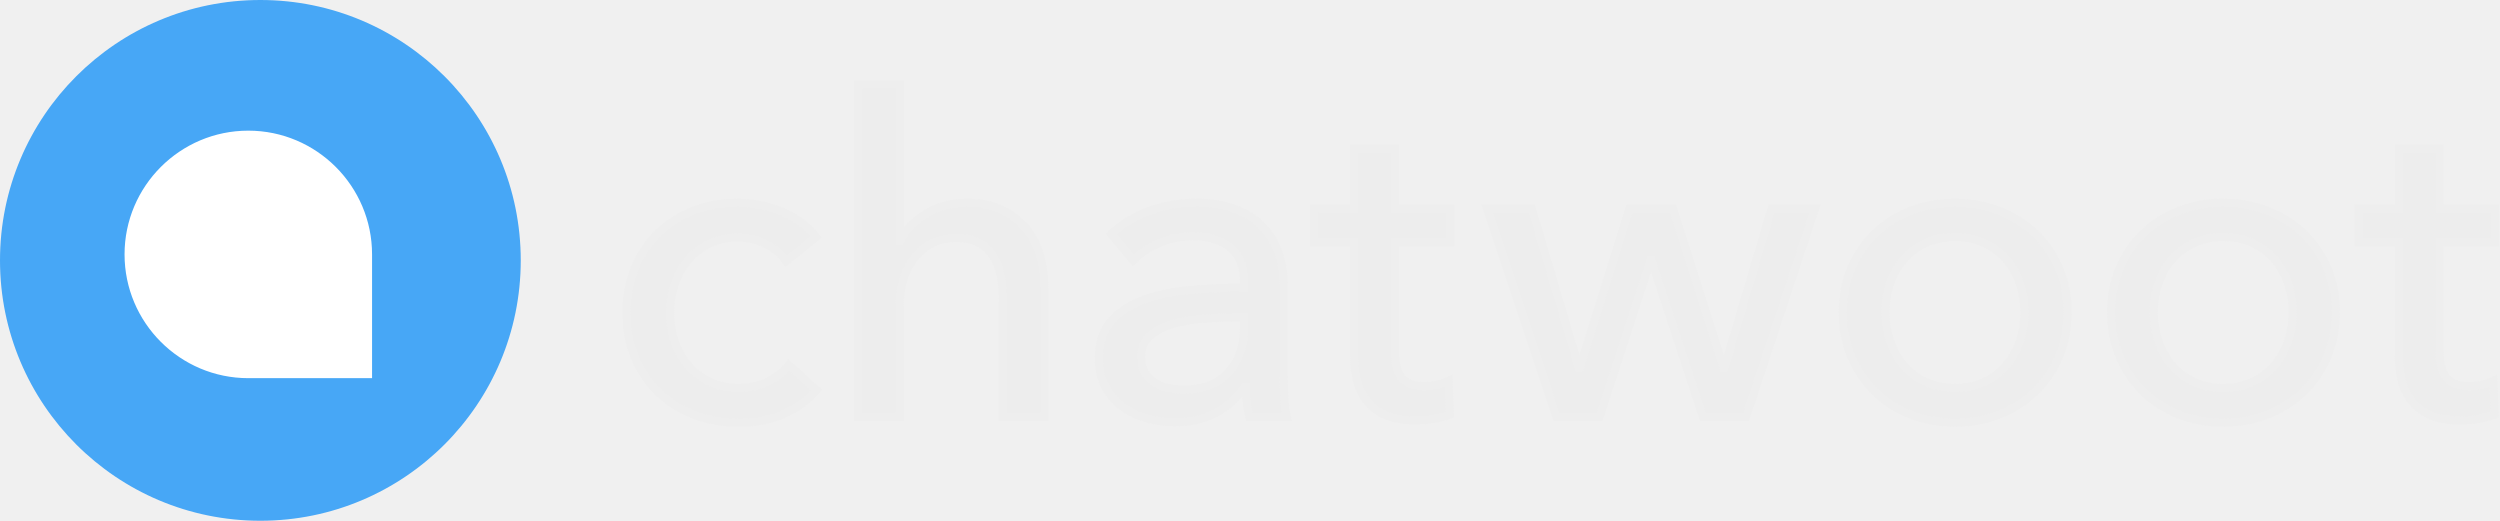
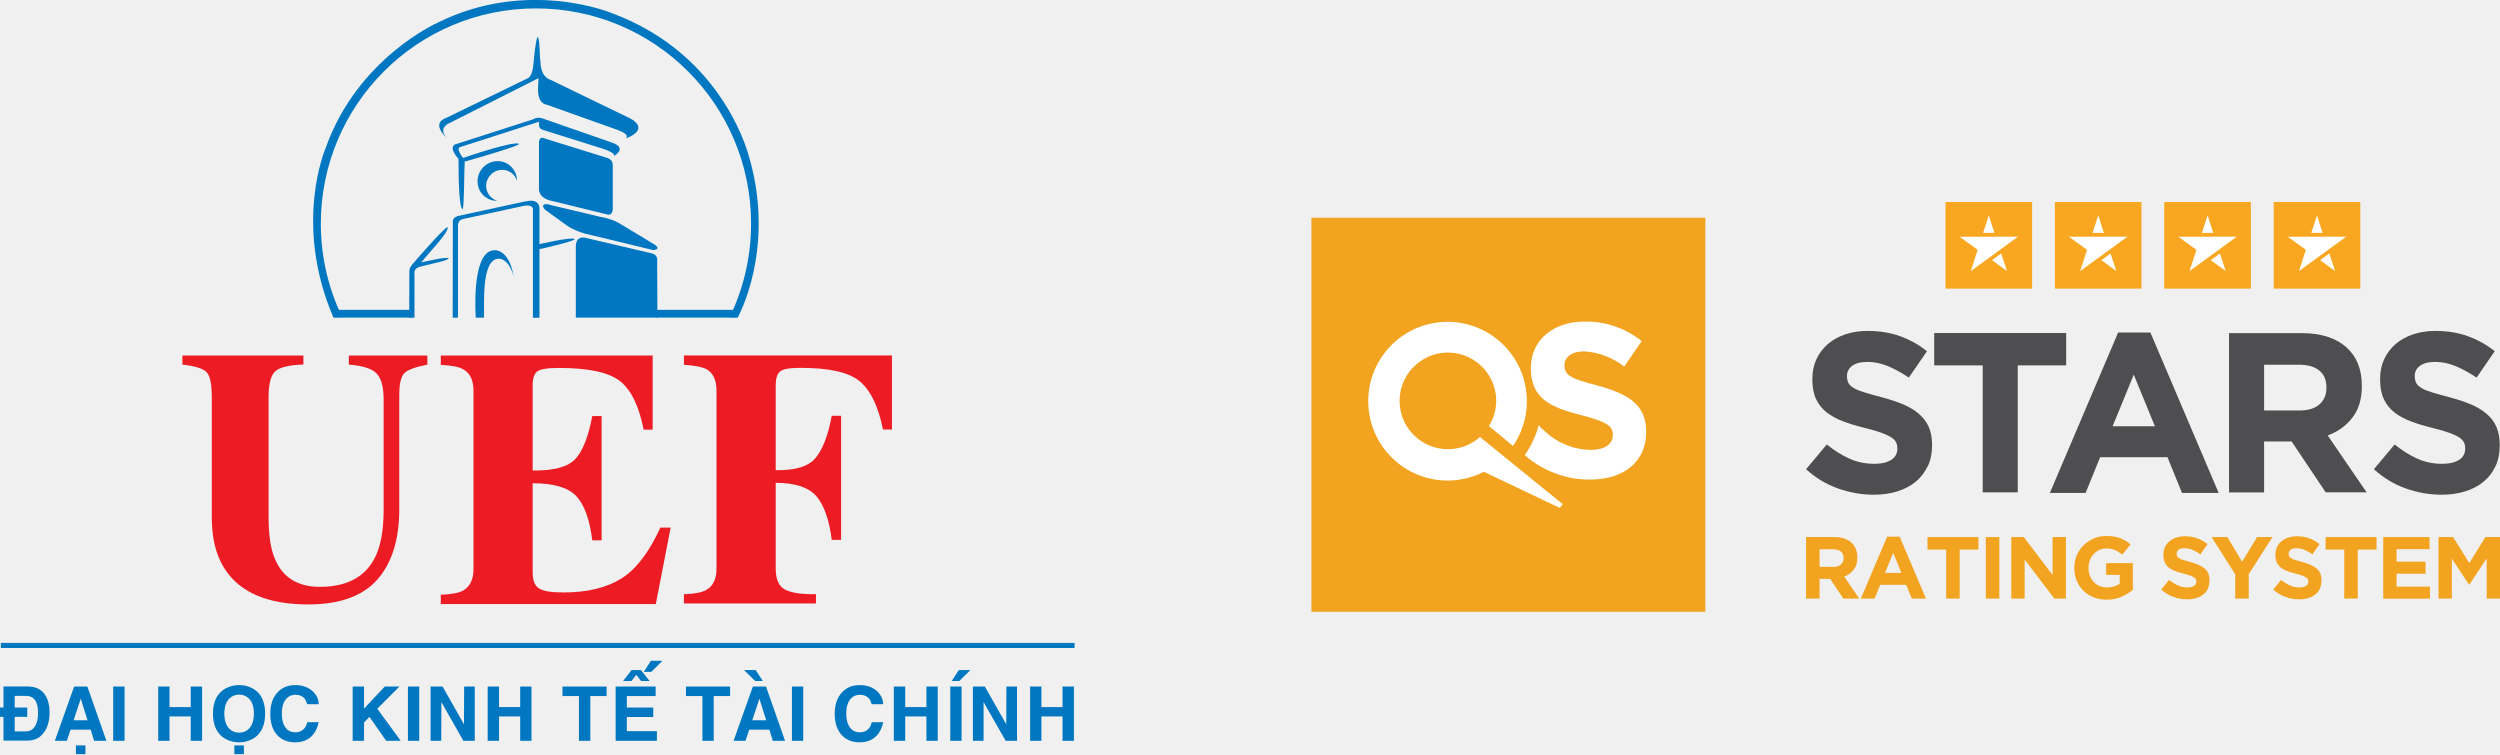
- <svg xmlns="http://www.w3.org/2000/svg" width="2458px" height="512px" viewBox="0 0 2458 512" version="1.1">
-   <g id="Page-1" stroke="none" stroke-width="1" fill="none" fill-rule="evenodd">
-     <g id="logo" fill-rule="nonzero">
-       <g id="woot-log">
-         <circle id="Oval" fill="#47A7F6" cx="256" cy="256" r="256" />
-         <path d="M362.808,368.808 L244.123,368.808 C178.699,368.808 125.457,315.562 125.457,250.122 C125.457,184.703 178.699,131.457 244.124,131.457 C309.565,131.457 362.808,184.703 362.808,250.122 L362.808,368.808 Z" id="Fill-1" stroke="#FFFFFF" stroke-width="6" fill="#FFFFFF" />
+ <svg xmlns="http://www.w3.org/2000/svg" id="Layer_2" data-name="Layer 2" viewBox="0 0 294.41 88.8">
+   <defs>
+     <style>
+       .cls-1 {
+         fill: #0077c0;
+       }
+ 
+       .cls-1, .cls-2, .cls-3, .cls-4, .cls-5, .cls-6 {
+         stroke-width: 0px;
+       }
+ 
+       .cls-2 {
+         fill: #ed1c24;
+       }
+ 
+       .cls-3 {
+         fill: #f2a31f;
+       }
+ 
+       .cls-4 {
+         fill: #f9a620;
+       }
+ 
+       .cls-5 {
+         fill: #fff;
+       }
+ 
+       .cls-6 {
+         fill: #4e4e50;
+       }
+     </style>
+   </defs>
+   <g id="Layer_1-2" data-name="Layer 1">
+     <g>
+       <g>
+         <g>
+           <path class="cls-2" d="M35.73,41.86v1.07c-1.64.05-2.72.3-3.27.76-.55.44-.83,1.48-.83,3.09v14.11c0,2.15.25,3.8.76,4.96.92,2.17,2.68,3.26,5.28,3.26,3.23,0,5.42-1.2,6.56-3.6.63-1.32.95-3.16.95-5.54v-12.88c0-1.51-.28-2.55-.84-3.12-.55-.56-1.64-.91-3.26-1.03v-1.07h9.25v1.07c-1.34.26-2.23.58-2.66.95-.43.39-.65,1.25-.65,2.61v13.47c0,3.58-.87,6.34-2.59,8.29-1.73,1.95-4.44,2.92-8.14,2.92-4.84,0-8.15-1.45-9.93-4.35-.95-1.53-1.42-3.52-1.42-5.94v-14.1c0-1.58-.21-2.58-.64-2.99-.41-.41-1.36-.7-2.82-.86v-1.07h14.23Z" />
+           <path class="cls-2" d="M51.91,71.14v-1.1c1.24-.05,2.12-.21,2.64-.5.8-.46,1.21-1.3,1.21-2.54v-20.99c0-1.26-.42-2.11-1.25-2.54-.48-.27-1.35-.44-2.6-.5v-1.1h24.95v8.73h-1.06c-.55-2.79-1.48-4.7-2.8-5.73-1.32-1.03-3.72-1.54-7.21-1.54-1.32,0-2.16.14-2.52.41-.36.28-.54.82-.54,1.65v10.02c2.47.03,4.14-.42,5.01-1.34.88-.93,1.54-2.62,2.01-5.07h1.1v14.63h-1.1c-.31-2.47-.94-4.2-1.89-5.21-.95-1.01-2.66-1.51-5.13-1.51v10.49c0,.92.23,1.55.71,1.87.48.34,1.44.5,2.91.5,2.76,0,5.01-.53,6.77-1.61,1.75-1.07,3.3-3.08,4.65-6.03h1.21l-1.75,9.01h-25.31Z" />
+           <path class="cls-2" d="M80.54,69.98c1.24-.04,2.11-.2,2.64-.51.8-.45,1.2-1.29,1.2-2.53v-20.92c0-1.26-.4-2.1-1.18-2.54-.48-.26-1.36-.44-2.66-.52v-1.1h24.5v8.72h-1.06c-.53-2.69-1.44-4.57-2.7-5.65-1.27-1.08-3.6-1.61-7.01-1.61-1.27,0-2.07.14-2.41.43-.34.29-.51.83-.51,1.61v10.01c2.34.04,3.91-.45,4.73-1.48.83-1.03,1.45-2.67,1.87-4.92h1.1v14.61h-1.1c-.29-2.34-.89-4.04-1.78-5.11-.9-1.06-2.51-1.61-4.82-1.61v10.07c0,1.33.39,2.18,1.17,2.54.78.37,1.97.53,3.57.5v1.1h-15.55v-1.1Z" />
+         </g>
+         <g>
+           <path class="cls-1" d="M.41,84.42h-.41v-1.1h.41v-2.48h2.83c.96,0,1.67.35,2.11,1.06.32.52.49,1.19.49,1.98,0,.86-.17,1.59-.53,2.18-.47.78-1.18,1.16-2.12,1.16H.41v-2.82ZM1.73,81.95v1.37h1.48v1.1h-1.48v1.71h1.3c.5,0,.88-.22,1.14-.68.21-.38.31-.86.31-1.48,0-.82-.17-1.39-.52-1.71-.22-.21-.54-.31-.94-.31h-1.28Z" />
+           <path class="cls-1" d="M8.31,85.93l-.44,1.31h-1.41l2.27-6.39h1.56l2.24,6.39h-1.45l-.4-1.31h-2.37ZM8.67,84.82h1.64l-.8-2.54-.84,2.54ZM10.06,87.78v1.03h-1.12v-1.03h1.12Z" />
+           <path class="cls-1" d="M14.67,80.85v6.39h-1.34v-6.39h1.34Z" />
+           <path class="cls-1" d="M22.46,84.37h-2.5v2.87h-1.33v-6.39h1.33v2.42h2.5v-2.42h1.34v6.39h-1.34v-2.87Z" />
+           <path class="cls-1" d="M25.08,84.03c0-.91.21-1.64.61-2.19.32-.45.75-.76,1.29-.95.39-.15.79-.21,1.19-.21s.79.06,1.16.2c.55.21.98.52,1.29.95.4.56.6,1.29.6,2.21s-.2,1.65-.6,2.21c-.31.44-.75.76-1.29.96-.38.14-.77.21-1.16.21s-.8-.07-1.18-.2c-.54-.2-.98-.52-1.29-.95-.41-.57-.62-1.31-.62-2.23ZM26.42,84.03c0,.81.2,1.41.6,1.8.3.3.69.45,1.15.45s.82-.15,1.13-.45c.39-.39.6-.99.6-1.8s-.2-1.39-.6-1.78c-.31-.3-.68-.45-1.13-.45s-.83.15-1.15.45c-.4.39-.6.99-.6,1.78ZM28.72,87.78v1.03h-1.12v-1.03h1.12Z" />
+           <path class="cls-1" d="M37.52,82.93h-1.34c-.09-.31-.2-.54-.33-.69-.25-.28-.6-.42-1.08-.42-.41,0-.75.15-1.03.44-.37.39-.55.99-.55,1.81,0,.62.12,1.13.36,1.51.28.44.69.66,1.22.66.37,0,.68-.1.92-.31.25-.2.41-.5.49-.88h1.34c-.14.72-.44,1.29-.88,1.7-.49.45-1.13.67-1.9.67-.87,0-1.57-.29-2.09-.85-.55-.6-.82-1.44-.82-2.51s.28-1.92.86-2.53c.53-.57,1.23-.85,2.08-.85s1.57.25,2.1.77c.44.44.66.93.66,1.49Z" />
+           <path class="cls-1" d="M42.87,85.06v2.18h-1.34v-6.39h1.34v2.6l2.44-2.6h1.73l-2.61,2.61,2.76,3.78h-1.71l-1.97-2.82-.62.64Z" />
+           <path class="cls-1" d="M49.37,80.85v6.39h-1.33v-6.39h1.33Z" />
+           <path class="cls-1" d="M54.66,80.85h1.25v6.39h-1.34l-2.59-4.56-.02,4.56h-1.25v-6.39h1.41l2.52,4.45.02-4.45Z" />
+           <path class="cls-1" d="M61.26,84.37h-2.49v2.87h-1.34v-6.39h1.34v2.42h2.49v-2.42h1.33v6.39h-1.33v-2.87Z" />
+           <path class="cls-1" d="M69.52,81.97v5.27h-1.34v-5.27h-1.94v-1.12h5.2v1.12h-1.92Z" />
+           <path class="cls-1" d="M77.21,80.85v1.12h-3.39v1.35h3.11v1.12h-3.11v1.66h3.54v1.14h-4.86v-6.39h4.7ZM75.48,78.91l1.02,1.29h-1l-.57-.73-.57.73h-.99l1.01-1.29h1.1ZM78.01,77.82l-1.31,1.3h-.89l.84-1.3h1.36Z" />
+           <path class="cls-1" d="M84.05,81.97v5.27h-1.33v-5.27h-1.94v-1.12h5.2v1.12h-1.92Z" />
+           <path class="cls-1" d="M88.23,85.93l-.44,1.31h-1.4l2.27-6.39h1.55l2.24,6.39h-1.44l-.41-1.31h-2.37ZM88.94,80.2l-1.32-1.29h1.37l.84,1.29h-.89ZM88.59,84.82h1.64l-.8-2.54-.84,2.54Z" />
+           <path class="cls-1" d="M94.59,80.85v6.39h-1.33v-6.39h1.33Z" />
+           <path class="cls-1" d="M104,82.93h-1.34c-.09-.31-.2-.54-.33-.69-.25-.28-.61-.42-1.08-.42-.42,0-.76.15-1.04.44-.37.39-.55.99-.55,1.81,0,.62.12,1.13.37,1.51.28.44.69.66,1.22.66.37,0,.67-.1.92-.31.25-.2.41-.5.49-.88h1.34c-.14.72-.44,1.29-.88,1.7-.49.45-1.12.67-1.9.67-.86,0-1.57-.29-2.09-.85-.55-.6-.83-1.44-.83-2.51s.29-1.92.86-2.53c.53-.57,1.23-.85,2.08-.85s1.58.25,2.1.77c.44.44.66.93.66,1.49Z" />
+           <path class="cls-1" d="M109.1,84.37h-2.5v2.87h-1.34v-6.39h1.34v2.42h2.5v-2.42h1.33v6.39h-1.33v-2.87Z" />
+           <path class="cls-1" d="M113.24,80.85v6.39h-1.33v-6.39h1.33ZM114.28,78.91l-1.32,1.29h-.88l.83-1.29h1.37Z" />
+           <path class="cls-1" d="M118.52,80.85h1.25v6.39h-1.34l-2.6-4.56v4.56h-1.26v-6.39h1.41l2.52,4.45.02-4.45Z" />
+           <path class="cls-1" d="M125.13,84.37h-2.49v2.87h-1.33v-6.39h1.33v2.42h2.49v-2.42h1.34v6.39h-1.34v-2.87Z" />
+         </g>
+         <rect class="cls-1" x=".1" y="75.71" width="126.44" height=".6" />
+         <g>
+           <rect class="cls-1" x="39.28" y="36.49" width="9.25" height=".91" />
+           <rect class="cls-1" x="77.27" y="36.49" width="9.61" height=".91" />
+           <g>
+             <path class="cls-1" d="M63.47,16.89s-.07-.96.71-.57l7.43,2.31s.56.2.55.79v5.22s0,.65-.51.65l-6.75-1.65s-1.5-.24-1.43-1.5v-5.24Z" />
+             <path class="cls-1" d="M57.27,22.2c-.16-1.02.53-1.99,1.55-2.17.92-.17,1.78.38,2.05,1.24,0-.12,0-.24-.02-.36-.2-1.27-1.39-2.13-2.65-1.9-1.27.22-2.14,1.44-1.93,2.71.17,1.15,1.16,1.95,2.29,1.93-.65-.2-1.16-.74-1.28-1.46Z" />
+             <path class="cls-1" d="M52.6,16.22s-1.97-1.69,0-2.36l9.52-4.63s.59-.12.7-1.72c0,0,.58-6.55.77-.74l.07.64s-.04,1.61,1.21,2.01l9.35,4.53s2.49,1.19-.54,2.37c0,0,.69-.43-.98-1.03l-8.37-2.98s-1.1-.04-.96-2.13l.05-.98-10.68,5.39s-1.13.58-.14,1.62Z" />
+             <path class="cls-1" d="M53.74,16.96l9.08-2.92s.44-.39,1.34,0l8.01,2.79s1.76.56.09,1.57c0,0,.51-.33-1.4-.93l-6.92-2.17s-.48-.13-.46-.56v-.41l-9.29,2.99s-.67.03.51,1.5c0,0-.29,4.77-.2,5.81l-.49-5.91s-1.36-1.42-.28-1.77Z" />
+             <path class="cls-1" d="M54.41,18.64s6.14-2.12,6.71-1.69c0,0,.65.07-6.41,2.09l-.3-.4Z" />
+             <path class="cls-1" d="M63.14,28.84s4.18-1,4.54-.68c0,0,.28.2-4.54,1.27v-.59Z" />
+             <path class="cls-1" d="M54.01,18.72s-.08,5.9.49,5.91c0,0,.14.09.21-5.59l-.7-.32Z" />
+             <path class="cls-1" d="M61.88,23.71l-7.96,1.73s-.58.17-.59.58l-.02,11.39h.62v-10.73s-.08-.73.56-.88l7.25-1.57s1.09-.21,1.02.49v12.7h.77v-12.9s.05-1.22-1.66-.79Z" />
+             <path class="cls-1" d="M51.78,30.45l-2.18.44c.25-.24.51-.62.89-1.04,2.82-3.1,2.17-3.1,2.17-3.1-.85.59-3.8,4.04-3.8,4.04-.26.28-.67.72-.65,1.13l-.02,5.49h.62v-5.13s-.16-.61.57-.85l2.7-.66s1.91-.6-.32-.32Z" />
+             <path class="cls-1" d="M58.62,30.47s1.23-.24,1.86,2.06c-.57-3.38-2.36-3.06-2.36-3.06-2.68.26-2.09,7.94-2.09,7.94h.96c.09-1.34-.37-6.73,1.64-6.94Z" />
+             <path class="cls-1" d="M68.9,28s-1.09-.31-1.09,1.05v8.35h9.61l-.03-6.66s.18-.78-.76-.93l-7.74-1.82Z" />
+             <path class="cls-1" d="M64.71,24.09s-1.24-.29-.55.59l2.46,1.78s1.07.86,3.03,1.23l7.26,1.76s.94-.01.29-.58l-4.19-2.53s-.85-.56-2.34-.81l-5.97-1.42Z" />
+           </g>
+           <path class="cls-1" d="M88.27,18.7s-2.74-12.15-16.18-17.14c0,0-9.93-4.18-20.57,1.12,0,0-9.42,4.16-13.16,14.73,0,0-3.87,8.83.89,19.95h1.06c-1.62-3.34-2.53-7.08-2.53-11.04C37.8,12.33,49.13.99,63.12.99s25.33,11.34,25.33,25.34c0,3.96-.91,7.71-2.53,11.04h.97s4.43-7.91,1.39-18.67Z" />
+         </g>
      </g>
-       <path d="M772.982,256.848 C768.658,250.217 762.171,244.667 753.522,240.198 C744.872,235.73 735.647,233.495 725.844,233.495 C715.177,233.495 705.735,235.513 697.518,239.55 C689.302,243.586 682.31,248.992 676.544,255.767 C670.778,262.542 666.381,270.398 663.354,279.336 C660.327,288.273 658.813,297.643 658.813,307.446 C658.813,317.248 660.327,326.618 663.354,335.555 C666.381,344.493 670.778,352.349 676.544,359.124 C682.31,365.899 689.374,371.305 697.735,375.341 C706.095,379.378 715.609,381.396 726.277,381.396 C736.656,381.396 746.098,379.378 754.603,375.341 C763.108,371.305 770.099,365.827 775.577,358.908 L802.822,383.558 C794.173,393.649 783.361,401.505 770.387,407.127 C757.414,412.749 742.71,415.56 726.277,415.56 C710.42,415.56 695.789,412.965 682.382,407.776 C668.976,402.586 657.372,395.307 647.569,385.937 C637.767,376.567 630.055,365.251 624.433,351.989 C618.811,338.727 616,323.879 616,307.446 C616,291.3 618.739,276.597 624.217,263.335 C629.695,250.073 637.335,238.685 647.137,229.171 C656.939,219.657 668.544,212.305 681.95,207.115 C695.356,201.926 709.843,199.331 725.412,199.331 C739.827,199.331 754.17,202.214 768.441,207.98 C782.713,213.746 794.028,222.107 802.389,233.063 L772.982,256.848 Z M885.421,236.09 C890.322,225.999 898.683,217.35 910.504,210.143 C922.324,202.935 935.586,199.331 950.29,199.331 C963.552,199.331 974.94,201.565 984.454,206.034 C993.968,210.503 1001.896,216.485 1008.239,223.981 C1014.582,231.477 1019.267,240.27 1022.294,250.361 C1025.321,260.452 1026.835,271.263 1026.835,282.795 L1026.835,409.938 L986.184,409.938 L986.184,296.634 C986.184,288.273 985.535,280.345 984.238,272.849 C982.94,265.353 980.562,258.722 977.102,252.956 C973.643,247.19 968.958,242.577 963.047,239.117 C957.137,235.658 949.425,233.928 939.911,233.928 C923.766,233.928 910.504,240.054 900.125,252.307 C889.746,264.56 884.556,280.921 884.556,301.391 L884.556,409.938 L843.905,409.938 L843.905,83 L884.556,83 L884.556,236.09 L885.421,236.09 Z M1223.171,277.174 C1223.171,261.893 1218.558,250.577 1209.332,243.226 C1200.106,235.874 1187.853,232.198 1172.573,232.198 C1161.041,232.198 1150.157,234.432 1139.923,238.901 C1129.688,243.37 1121.111,249.064 1114.191,255.983 L1092.568,230.036 C1102.659,220.522 1114.984,213.026 1129.544,207.548 C1144.103,202.07 1159.743,199.331 1176.465,199.331 C1191.169,199.331 1203.926,201.421 1214.738,205.602 C1225.549,209.782 1234.415,215.476 1241.334,222.684 C1248.253,229.892 1253.443,238.396 1256.902,248.199 C1260.362,258.001 1262.092,268.524 1262.092,279.768 L1262.092,369.287 C1262.092,376.206 1262.308,383.486 1262.741,391.126 C1263.173,398.766 1263.966,405.037 1265.119,409.938 L1228.36,409.938 C1226.054,400.136 1224.9,390.333 1224.9,380.531 L1223.603,380.531 C1216.107,391.487 1206.665,399.991 1195.277,406.046 C1183.889,412.1 1170.411,415.128 1154.842,415.128 C1146.77,415.128 1138.337,414.046 1129.544,411.884 C1120.75,409.722 1112.75,406.19 1105.542,401.289 C1098.334,396.388 1092.352,389.901 1087.595,381.828 C1082.838,373.756 1080.46,363.809 1080.46,351.989 C1080.46,336.42 1084.64,324.095 1093.001,315.014 C1101.362,305.932 1112.317,299.013 1125.868,294.256 C1139.418,289.499 1154.698,286.399 1171.708,284.958 C1188.718,283.516 1205.872,282.795 1223.171,282.795 L1223.171,277.174 Z M1213.224,312.203 C1203.133,312.203 1192.682,312.635 1181.871,313.5 C1171.059,314.365 1161.257,316.095 1152.464,318.689 C1143.67,321.284 1136.391,325.176 1130.625,330.366 C1124.859,335.555 1121.976,342.475 1121.976,351.124 C1121.976,357.178 1123.201,362.224 1125.651,366.26 C1128.102,370.296 1131.345,373.612 1135.382,376.206 C1139.418,378.801 1143.887,380.603 1148.788,381.612 C1153.689,382.621 1158.734,383.126 1163.924,383.126 C1182.952,383.126 1197.584,377.432 1207.818,366.044 C1218.053,354.655 1223.171,340.312 1223.171,323.014 L1223.171,312.203 L1213.224,312.203 Z M1425.993,238.252 L1371.504,238.252 L1371.504,345.069 C1371.504,357.467 1373.81,366.332 1378.423,371.666 C1383.036,376.999 1390.388,379.666 1400.478,379.666 C1404.226,379.666 1408.263,379.234 1412.587,378.369 C1416.912,377.504 1420.804,376.206 1424.264,374.477 L1425.561,407.776 C1420.66,409.506 1415.254,410.875 1409.344,411.884 C1403.433,412.893 1397.307,413.398 1390.964,413.398 C1371.648,413.398 1356.872,408.064 1346.637,397.397 C1336.402,386.729 1331.285,370.729 1331.285,349.394 L1331.285,238.252 L1291.931,238.252 L1291.931,204.953 L1331.285,204.953 L1331.285,146.139 L1371.504,146.139 L1371.504,204.953 L1425.993,204.953 L1425.993,238.252 Z M1506.078,204.953 L1552.351,361.503 L1553.216,361.503 L1602.083,204.953 L1644.897,204.953 L1694.629,361.503 L1695.494,361.503 L1741.767,204.953 L1784.581,204.953 L1716.685,409.938 L1674.304,409.938 L1623.706,255.983 L1622.841,255.983 L1572.676,409.938 L1530.295,409.938 L1461.967,204.953 L1506.078,204.953 Z M2032.811,307.013 C2032.811,322.87 2030,337.429 2024.378,350.691 C2018.756,363.953 2010.972,375.413 2001.026,385.072 C1991.079,394.73 1979.331,402.226 1965.78,407.56 C1952.23,412.893 1937.671,415.56 1922.102,415.56 C1906.534,415.56 1891.974,412.893 1878.424,407.56 C1864.873,402.226 1853.197,394.73 1843.395,385.072 C1833.592,375.413 1825.88,363.953 1820.258,350.691 C1814.636,337.429 1811.825,322.87 1811.825,307.013 C1811.825,291.156 1814.636,276.669 1820.258,263.551 C1825.88,250.433 1833.592,239.117 1843.395,229.603 C1853.197,220.089 1864.873,212.665 1878.424,207.332 C1891.974,201.998 1906.534,199.331 1922.102,199.331 C1937.671,199.331 1952.23,201.998 1965.78,207.332 C1979.331,212.665 1991.079,220.089 2001.026,229.603 C2010.972,239.117 2018.756,250.433 2024.378,263.551 C2030,276.669 2032.811,291.156 2032.811,307.013 Z M1990.43,307.013 C1990.43,297.211 1988.917,287.841 1985.89,278.903 C1982.862,269.966 1978.466,262.11 1972.7,255.334 C1966.934,248.559 1959.798,243.154 1951.293,239.117 C1942.788,235.081 1933.058,233.063 1922.102,233.063 C1911.146,233.063 1901.416,235.081 1892.911,239.117 C1884.406,243.154 1877.271,248.559 1871.505,255.334 C1865.738,262.11 1861.342,269.966 1858.315,278.903 C1855.287,287.841 1853.774,297.211 1853.774,307.013 C1853.774,316.816 1855.287,326.185 1858.315,335.123 C1861.342,344.06 1865.738,351.989 1871.505,358.908 C1877.271,365.827 1884.406,371.305 1892.911,375.341 C1901.416,379.378 1911.146,381.396 1922.102,381.396 C1933.058,381.396 1942.788,379.378 1951.293,375.341 C1959.798,371.305 1966.934,365.827 1972.7,358.908 C1978.466,351.989 1982.862,344.06 1985.89,335.123 C1988.917,326.185 1990.43,316.816 1990.43,307.013 Z M2296.611,307.013 C2296.611,322.87 2293.8,337.429 2288.178,350.691 C2282.556,363.953 2274.771,375.413 2264.825,385.072 C2254.878,394.73 2243.13,402.226 2229.58,407.56 C2216.029,412.893 2201.47,415.56 2185.901,415.56 C2170.333,415.56 2155.774,412.893 2142.223,407.56 C2128.673,402.226 2116.996,394.73 2107.194,385.072 C2097.392,375.413 2089.68,363.953 2084.058,350.691 C2078.436,337.429 2075.625,322.87 2075.625,307.013 C2075.625,291.156 2078.436,276.669 2084.058,263.551 C2089.68,250.433 2097.392,239.117 2107.194,229.603 C2116.996,220.089 2128.673,212.665 2142.223,207.332 C2155.774,201.998 2170.333,199.331 2185.901,199.331 C2201.47,199.331 2216.029,201.998 2229.58,207.332 C2243.13,212.665 2254.878,220.089 2264.825,229.603 C2274.771,239.117 2282.556,250.433 2288.178,263.551 C2293.8,276.669 2296.611,291.156 2296.611,307.013 Z M2254.23,307.013 C2254.23,297.211 2252.716,287.841 2249.689,278.903 C2246.662,269.966 2242.265,262.11 2236.499,255.334 C2230.733,248.559 2223.597,243.154 2215.092,239.117 C2206.587,235.081 2196.857,233.063 2185.901,233.063 C2174.946,233.063 2165.215,235.081 2156.71,239.117 C2148.205,243.154 2141.07,248.559 2135.304,255.334 C2129.538,262.11 2125.141,269.966 2122.114,278.903 C2119.087,287.841 2117.573,297.211 2117.573,307.013 C2117.573,316.816 2119.087,326.185 2122.114,335.123 C2125.141,344.06 2129.538,351.989 2135.304,358.908 C2141.07,365.827 2148.205,371.305 2156.71,375.341 C2165.215,379.378 2174.946,381.396 2185.901,381.396 C2196.857,381.396 2206.587,379.378 2215.092,375.341 C2223.597,371.305 2230.733,365.827 2236.499,358.908 C2242.265,351.989 2246.662,344.06 2249.689,335.123 C2252.716,326.185 2254.23,316.816 2254.23,307.013 Z M2453.16,238.252 L2398.671,238.252 L2398.671,345.069 C2398.671,357.467 2400.977,366.332 2405.59,371.666 C2410.203,376.999 2417.554,379.666 2427.645,379.666 C2431.393,379.666 2435.429,379.234 2439.754,378.369 C2444.079,377.504 2447.971,376.206 2451.43,374.477 L2452.728,407.776 C2447.827,409.506 2442.421,410.875 2436.511,411.884 C2430.6,412.893 2424.474,413.398 2418.131,413.398 C2398.815,413.398 2384.039,408.064 2373.804,397.397 C2363.569,386.729 2358.452,370.729 2358.452,349.394 L2358.452,238.252 L2319.098,238.252 L2319.098,204.953 L2358.452,204.953 L2358.452,146.139 L2398.671,146.139 L2398.671,204.953 L2453.16,204.953 L2453.16,238.252 Z" id="chatwoot" stroke="#EEEEEE" stroke-width="8" fill="#EDEDED" />
+       <g>
+         <g>
+           <rect class="cls-3" x="154.44" y="25.64" width="46.39" height="46.4" />
+           <g>
+             <path class="cls-5" d="M188.14,45.4c-3.13-.8-3.9-1.19-3.9-2.37v-.07c0-.86.8-1.58,2.32-1.58,1.71.1,3.36.73,4.71,1.79l2.06-3c-1.9-1.53-4.28-2.35-6.72-2.3-3.69,0-6.33,2.17-6.33,5.46v.05c0,3.59,2.35,4.6,6.01,5.53,3.02.78,3.64,1.3,3.64,2.3v.05c0,1.06-.98,1.72-2.58,1.72-2.02-.02-3.95-.81-5.42-2.19l-.1-.09s-.26-.22-.43-.4c-.07-.06-.14-.14-.2-.21-.34,1.26-.89,2.44-1.64,3.51l.46.38c2.05,1.62,4.59,2.51,7.21,2.5,3.9,0,6.63-2.02,6.63-5.61v-.05c0-3.13-2.05-4.41-5.72-5.41" />
+             <path class="cls-5" d="M184.04,59.38l-9.75-7.92c-2.35,2.09-5.94,1.88-8.03-.47s-1.88-5.94.47-8.03c2.35-2.09,5.94-1.88,8.03.47.94,1.05,1.45,2.41,1.44,3.82-.01,1.03-.31,2.05-.86,2.92l2.84,2.35c2.91-4.26,1.82-10.07-2.44-12.99-4.26-2.91-10.07-1.82-12.98,2.44-2.91,4.26-1.82,10.07,2.44,12.99,2.83,1.94,6.49,2.17,9.54.6l8.94,4.25.35-.43Z" />
+           </g>
+         </g>
+         <g>
+           <path class="cls-6" d="M227,54.92c-.34.72-.81,1.33-1.41,1.82-.6.49-1.32.87-2.16,1.13-.84.26-1.76.39-2.78.39-1.43,0-2.83-.25-4.21-.74-1.38-.49-2.63-1.25-3.75-2.26l2.44-2.92c.86.7,1.74,1.25,2.64,1.66.9.41,1.89.62,2.96.62.86,0,1.52-.16,2-.47.47-.31.71-.75.71-1.3v-.05c0-.27-.05-.5-.15-.71-.1-.21-.29-.4-.56-.58-.28-.18-.66-.36-1.15-.54-.49-.18-1.13-.37-1.92-.56-.95-.23-1.81-.49-2.58-.78-.77-.29-1.42-.64-1.96-1.06-.54-.42-.95-.94-1.25-1.57-.3-.63-.44-1.4-.44-2.33v-.05c0-.86.16-1.63.48-2.32.32-.69.77-1.28,1.34-1.78.58-.5,1.27-.88,2.07-1.15.8-.27,1.68-.4,2.65-.4,1.38,0,2.64.21,3.79.62,1.15.41,2.21,1,3.17,1.77l-2.14,3.11c-.84-.57-1.66-1.02-2.46-1.35-.8-.33-1.61-.5-2.41-.5s-1.41.16-1.81.47c-.4.31-.6.7-.6,1.17v.05c0,.3.06.57.17.79.12.22.33.42.63.6.3.18.72.35,1.25.51.53.16,1.2.35,2,.56.95.25,1.8.53,2.54.84.74.31,1.37.69,1.88,1.13.51.44.9.95,1.16,1.54.26.59.39,1.3.39,2.12v.05c0,.93-.17,1.76-.51,2.48Z" />
+           <path class="cls-6" d="M237.62,43.03v14.95h-4.13v-14.95h-5.71v-3.81h15.54v3.81h-5.71Z" />
+           <path class="cls-6" d="M256.96,58.05l-1.71-4.21h-7.93l-1.71,4.21h-4.21l8.04-18.89h3.8l8.04,18.89h-4.31ZM251.28,44.12l-2.49,6.08h4.98l-2.49-6.08Z" />
+           <path class="cls-6" d="M273.89,57.99l-4.02-6h-3.24v6h-4.13v-18.76h8.57c2.23,0,3.97.55,5.21,1.63,1.24,1.09,1.86,2.61,1.86,4.56v.05c0,1.52-.37,2.76-1.11,3.71-.74.96-1.71,1.66-2.91,2.1l4.58,6.7h-4.82ZM273.97,45.63c0-.89-.29-1.56-.86-2.01-.57-.45-1.37-.67-2.38-.67h-4.1v5.39h4.18c1.02,0,1.8-.24,2.34-.72.54-.48.82-1.13.82-1.93v-.05Z" />
+           <path class="cls-6" d="M293.87,54.92c-.34.72-.81,1.33-1.41,1.82-.6.49-1.32.87-2.16,1.13s-1.76.39-2.78.39c-1.43,0-2.83-.25-4.21-.74s-2.63-1.25-3.75-2.26l2.44-2.92c.86.7,1.74,1.25,2.64,1.66.9.41,1.89.62,2.96.62.86,0,1.52-.16,2-.47.47-.31.71-.75.71-1.3v-.05c0-.27-.05-.5-.15-.71-.1-.21-.29-.4-.56-.58-.28-.18-.66-.36-1.16-.54-.49-.18-1.13-.37-1.92-.56-.95-.23-1.81-.49-2.58-.78-.77-.29-1.42-.64-1.96-1.06-.54-.42-.95-.94-1.25-1.57-.3-.63-.44-1.4-.44-2.33v-.05c0-.86.16-1.63.48-2.32.32-.69.77-1.28,1.34-1.78.58-.5,1.27-.88,2.07-1.15.8-.27,1.68-.4,2.65-.4,1.38,0,2.64.21,3.79.62,1.15.41,2.21,1,3.17,1.77l-2.14,3.11c-.84-.57-1.66-1.02-2.46-1.35-.8-.33-1.61-.5-2.41-.5s-1.41.16-1.81.47c-.4.31-.6.7-.6,1.17v.05c0,.3.06.57.17.79.12.22.33.42.63.6.3.18.72.35,1.25.51.53.16,1.19.35,2,.56.95.25,1.8.53,2.54.84.74.31,1.37.69,1.88,1.13.51.44.9.95,1.15,1.54.26.59.39,1.3.39,2.12v.05c0,.93-.17,1.76-.51,2.48Z" />
+         </g>
+         <g>
+           <g>
+             <rect class="cls-4" x="229.11" y="23.79" width="10.2" height="10.2" />
+             <path class="cls-5" d="M235.67,29.86l.47,1.42.21.64-.55-.4-1.21-.88,1.08-.79ZM235.02,27.87h0s.37,0,.37,0h2.26l-.05.04h0s-5.52,4.02-5.52,4.02l.21-.64.61-1.87-1.59-1.15-.54-.39h2.64s0,0,0,0h1.62ZM234.41,26l.46,1.42h-1.33l.46-1.42.21-.64.21.64Z" />
+           </g>
+           <g>
+             <rect class="cls-4" x="241.99" y="23.79" width="10.2" height="10.2" />
+             <path class="cls-5" d="M248.55,29.86l.47,1.42.21.64-.55-.4-1.21-.88,1.08-.79ZM247.9,27.87h0s.37,0,.37,0h2.26l-.05.04h0s-5.52,4.02-5.52,4.02l.21-.64.61-1.87-1.59-1.15-.54-.39h2.64s0,0,0,0h1.62ZM247.3,26l.46,1.42h-1.33l.46-1.42.21-.64.21.64Z" />
+           </g>
+           <g>
+             <rect class="cls-4" x="254.87" y="23.79" width="10.2" height="10.2" />
+             <path class="cls-5" d="M261.43,29.86l.47,1.42.21.64-.55-.4-1.21-.88,1.08-.79ZM260.78,27.87h0s.37,0,.37,0h2.26l-.05.04h0s-5.52,4.02-5.52,4.02l.21-.64.61-1.87-1.59-1.15-.54-.39h2.64s0,0,0,0h1.62ZM260.18,26l.46,1.42h-1.33l.46-1.42.21-.64.21.64Z" />
+           </g>
+           <g>
+             <rect class="cls-4" x="267.76" y="23.79" width="10.2" height="10.2" />
+             <path class="cls-5" d="M274.31,29.86l.47,1.42.21.64-.55-.4-1.21-.88,1.08-.79ZM273.67,27.87h0s.37,0,.37,0h2.26l-.05.04h0s-5.52,4.02-5.52,4.02l.21-.64.61-1.87-1.59-1.15-.54-.39h2.64s0,0,0,0h1.62ZM273.06,26l.46,1.42h-1.33l.46-1.42.21-.64.21.64Z" />
+           </g>
+         </g>
+         <g>
+           <path class="cls-3" d="M217.08,70.49l-1.55-2.32h-1.25v2.32h-1.59v-7.24h3.31c.86,0,1.53.21,2.01.63.48.42.72,1.01.72,1.76v.02c0,.59-.14,1.06-.43,1.43-.29.37-.66.64-1.12.81l1.77,2.59h-1.86ZM217.11,65.72c0-.34-.11-.6-.33-.78-.22-.17-.53-.26-.92-.26h-1.58v2.08h1.61c.39,0,.69-.09.9-.28s.32-.43.32-.74v-.02Z" />
+           <path class="cls-3" d="M225.14,70.49l-.66-1.62h-3.06l-.66,1.62h-1.62l3.1-7.29h1.47l3.1,7.29h-1.66ZM222.95,65.11l-.96,2.35h1.92l-.96-2.35Z" />
+           <path class="cls-3" d="M230.78,64.72v5.77h-1.59v-5.77h-2.2v-1.47h6v1.47h-2.2Z" />
+           <path class="cls-3" d="M233.86,70.49v-7.24h1.59v7.24h-1.59Z" />
+           <path class="cls-3" d="M241.93,70.49l-3.5-4.6v4.6h-1.57v-7.24h1.47l3.39,4.46v-4.46h1.57v7.24h-1.35Z" />
+           <path class="cls-3" d="M249.85,70.28c-.51.22-1.1.34-1.76.34-.57,0-1.08-.09-1.55-.28s-.87-.44-1.2-.78c-.33-.33-.59-.72-.78-1.18-.19-.45-.28-.95-.28-1.49v-.02c0-.52.09-1,.28-1.45.19-.45.45-.85.79-1.19.34-.34.74-.61,1.2-.81.46-.2.97-.3,1.52-.3.32,0,.62.02.88.07s.51.11.74.19c.23.08.44.19.64.31.2.12.39.27.58.42l-1,1.21c-.14-.12-.28-.22-.41-.31-.14-.09-.28-.17-.43-.23-.15-.06-.31-.11-.48-.14-.17-.03-.36-.05-.57-.05-.29,0-.56.06-.81.18-.25.12-.47.28-.66.49s-.34.44-.44.72c-.11.27-.16.56-.16.88v.02c0,.33.05.64.16.92.11.28.26.52.45.73.2.21.43.37.69.48.27.11.56.17.88.17.59,0,1.09-.15,1.5-.44v-1.04h-1.6v-1.38h3.14v3.14c-.37.32-.81.59-1.33.81Z" />
+           <path class="cls-3" d="M260.02,69.3c-.13.28-.31.51-.54.7s-.51.33-.83.43c-.32.1-.68.15-1.07.15-.55,0-1.09-.09-1.62-.28-.53-.19-1.01-.48-1.45-.87l.94-1.13c.33.27.67.48,1.02.64.35.16.73.24,1.14.24.33,0,.59-.06.77-.18.18-.12.27-.29.27-.5v-.02c0-.1-.02-.19-.06-.27-.04-.08-.11-.15-.22-.22s-.26-.14-.45-.21-.44-.14-.74-.22c-.37-.09-.7-.19-1-.3-.3-.11-.55-.25-.76-.41s-.37-.36-.48-.6-.17-.54-.17-.9v-.02c0-.33.06-.63.18-.89.12-.27.3-.49.52-.69.22-.19.49-.34.8-.44.31-.1.65-.16,1.02-.16.53,0,1.02.08,1.46.24.44.16.85.39,1.22.68l-.83,1.2c-.32-.22-.64-.39-.95-.52-.31-.13-.62-.19-.93-.19s-.54.06-.7.18c-.16.12-.23.27-.23.45v.02c0,.12.02.22.07.31.05.09.13.16.24.23s.28.13.48.2c.2.06.46.13.77.22.37.1.69.2.98.33.29.12.53.27.73.43.2.17.35.37.45.59.1.23.15.5.15.82v.02c0,.36-.07.68-.2.96Z" />
+           <path class="cls-3" d="M264.82,67.6v2.89h-1.59v-2.85l-2.78-4.39h1.86l1.73,2.91,1.76-2.91h1.81l-2.78,4.35Z" />
+           <path class="cls-3" d="M273.21,69.3c-.13.28-.31.51-.54.7s-.51.33-.83.43c-.32.1-.68.15-1.07.15-.55,0-1.09-.09-1.62-.28-.53-.19-1.01-.48-1.45-.87l.94-1.13c.33.27.67.48,1.02.64.35.16.73.24,1.14.24.33,0,.59-.06.77-.18.18-.12.27-.29.27-.5v-.02c0-.1-.02-.19-.06-.27-.04-.08-.11-.15-.22-.22s-.26-.14-.45-.21-.44-.14-.74-.22c-.37-.09-.7-.19-1-.3-.3-.11-.55-.25-.76-.41s-.37-.36-.48-.6c-.11-.24-.17-.54-.17-.9v-.02c0-.33.06-.63.18-.89.12-.27.3-.49.52-.69.22-.19.49-.34.8-.44.31-.1.65-.16,1.02-.16.53,0,1.02.08,1.46.24.44.16.85.39,1.22.68l-.83,1.2c-.32-.22-.64-.39-.95-.52-.31-.13-.62-.19-.93-.19s-.54.06-.7.18c-.16.12-.23.27-.23.45v.02c0,.12.02.22.07.31.05.09.13.16.24.23s.28.13.48.2c.2.06.46.13.77.22.37.1.69.2.98.33.29.12.53.27.73.43.2.17.35.37.45.59.1.23.15.5.15.82v.02c0,.36-.07.68-.2.96Z" />
+           <path class="cls-3" d="M277.66,64.72v5.77h-1.59v-5.77h-2.2v-1.47h6v1.47h-2.2Z" />
+           <path class="cls-3" d="M280.66,70.49v-7.24h5.45v1.42h-3.88v1.47h3.41v1.42h-3.41v1.52h3.93v1.42h-5.5Z" />
+           <path class="cls-3" d="M292.84,70.49v-4.73l-2.04,3.09h-.04l-2.02-3.06v4.7h-1.57v-7.24h1.72l1.9,3.06,1.9-3.06h1.72v7.24h-1.57Z" />
+         </g>
+       </g>
    </g>
  </g>
</svg>
